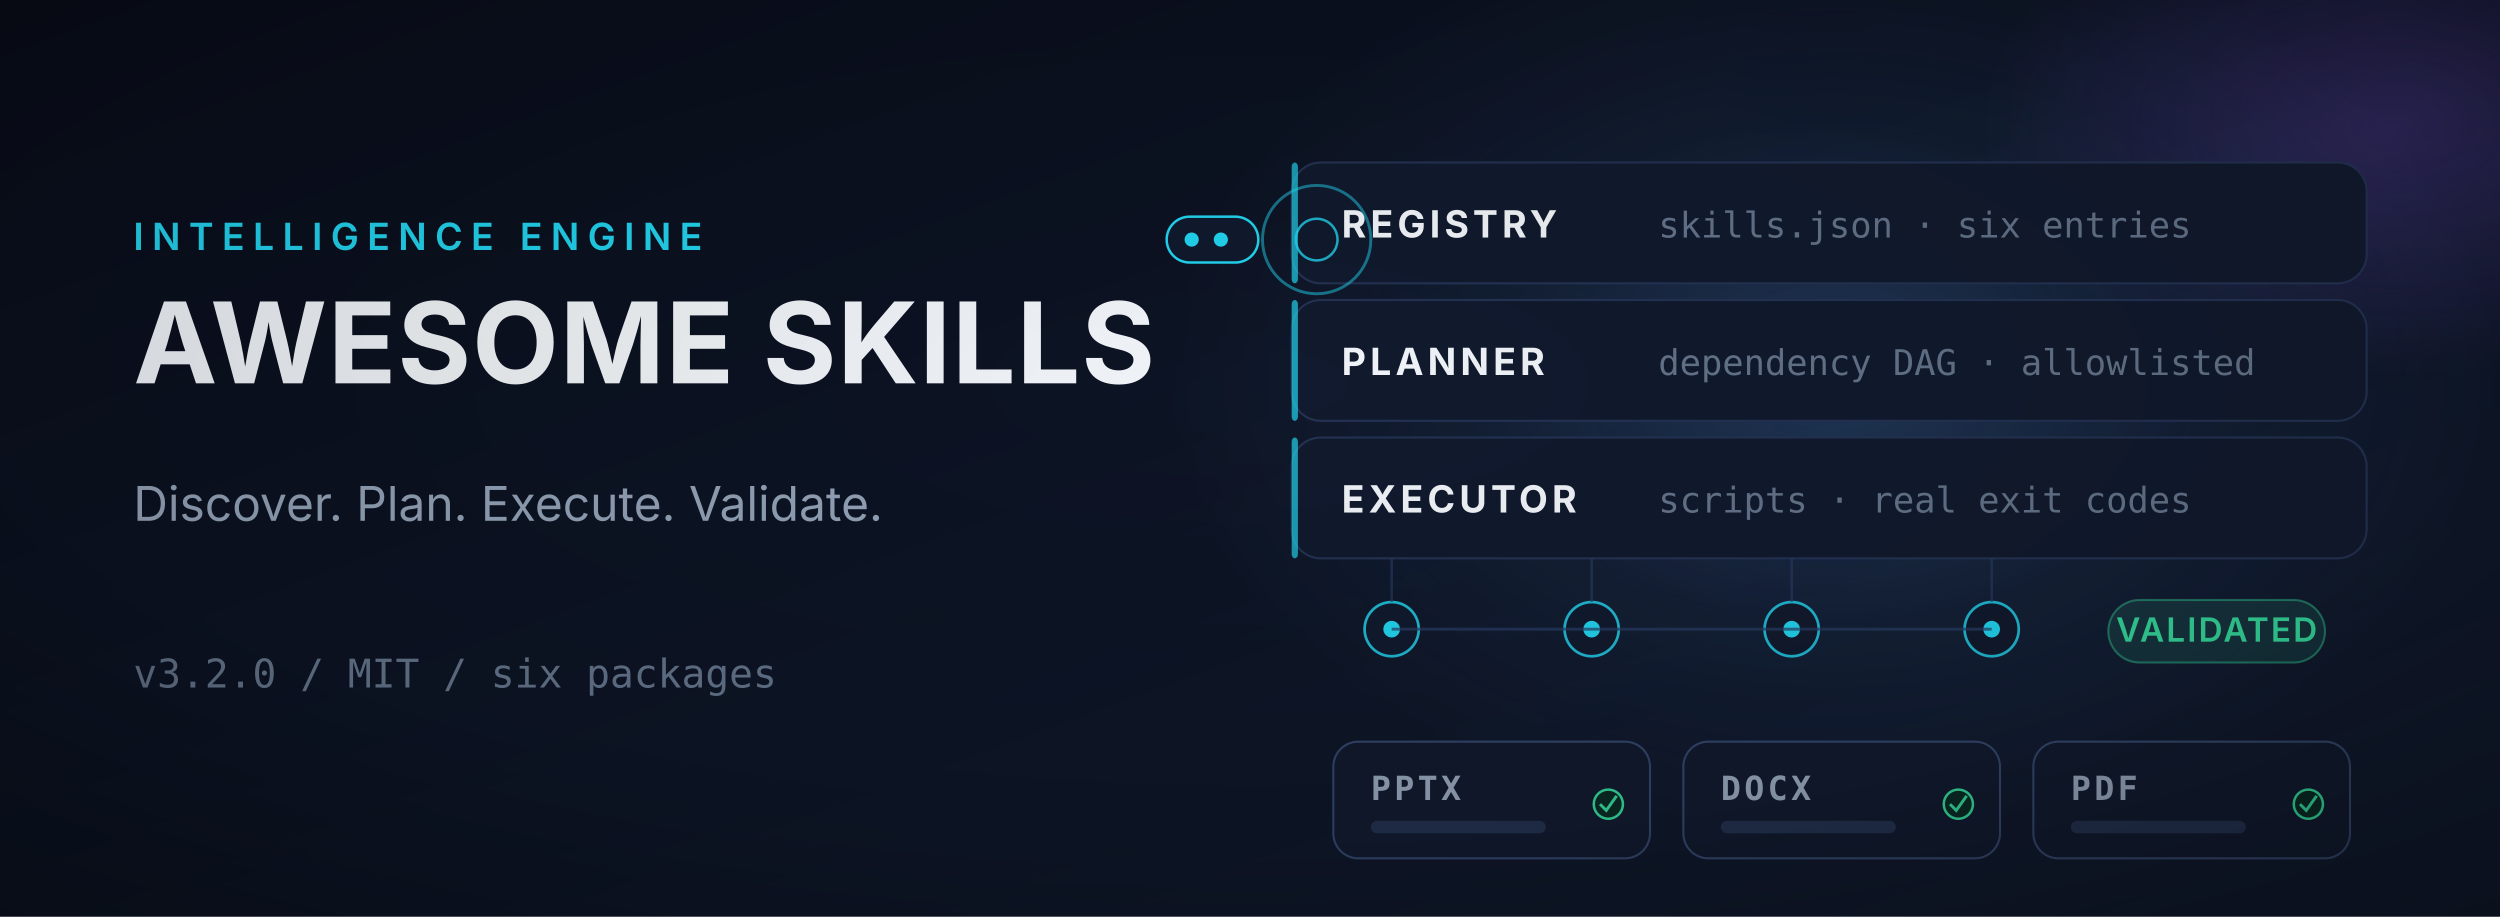
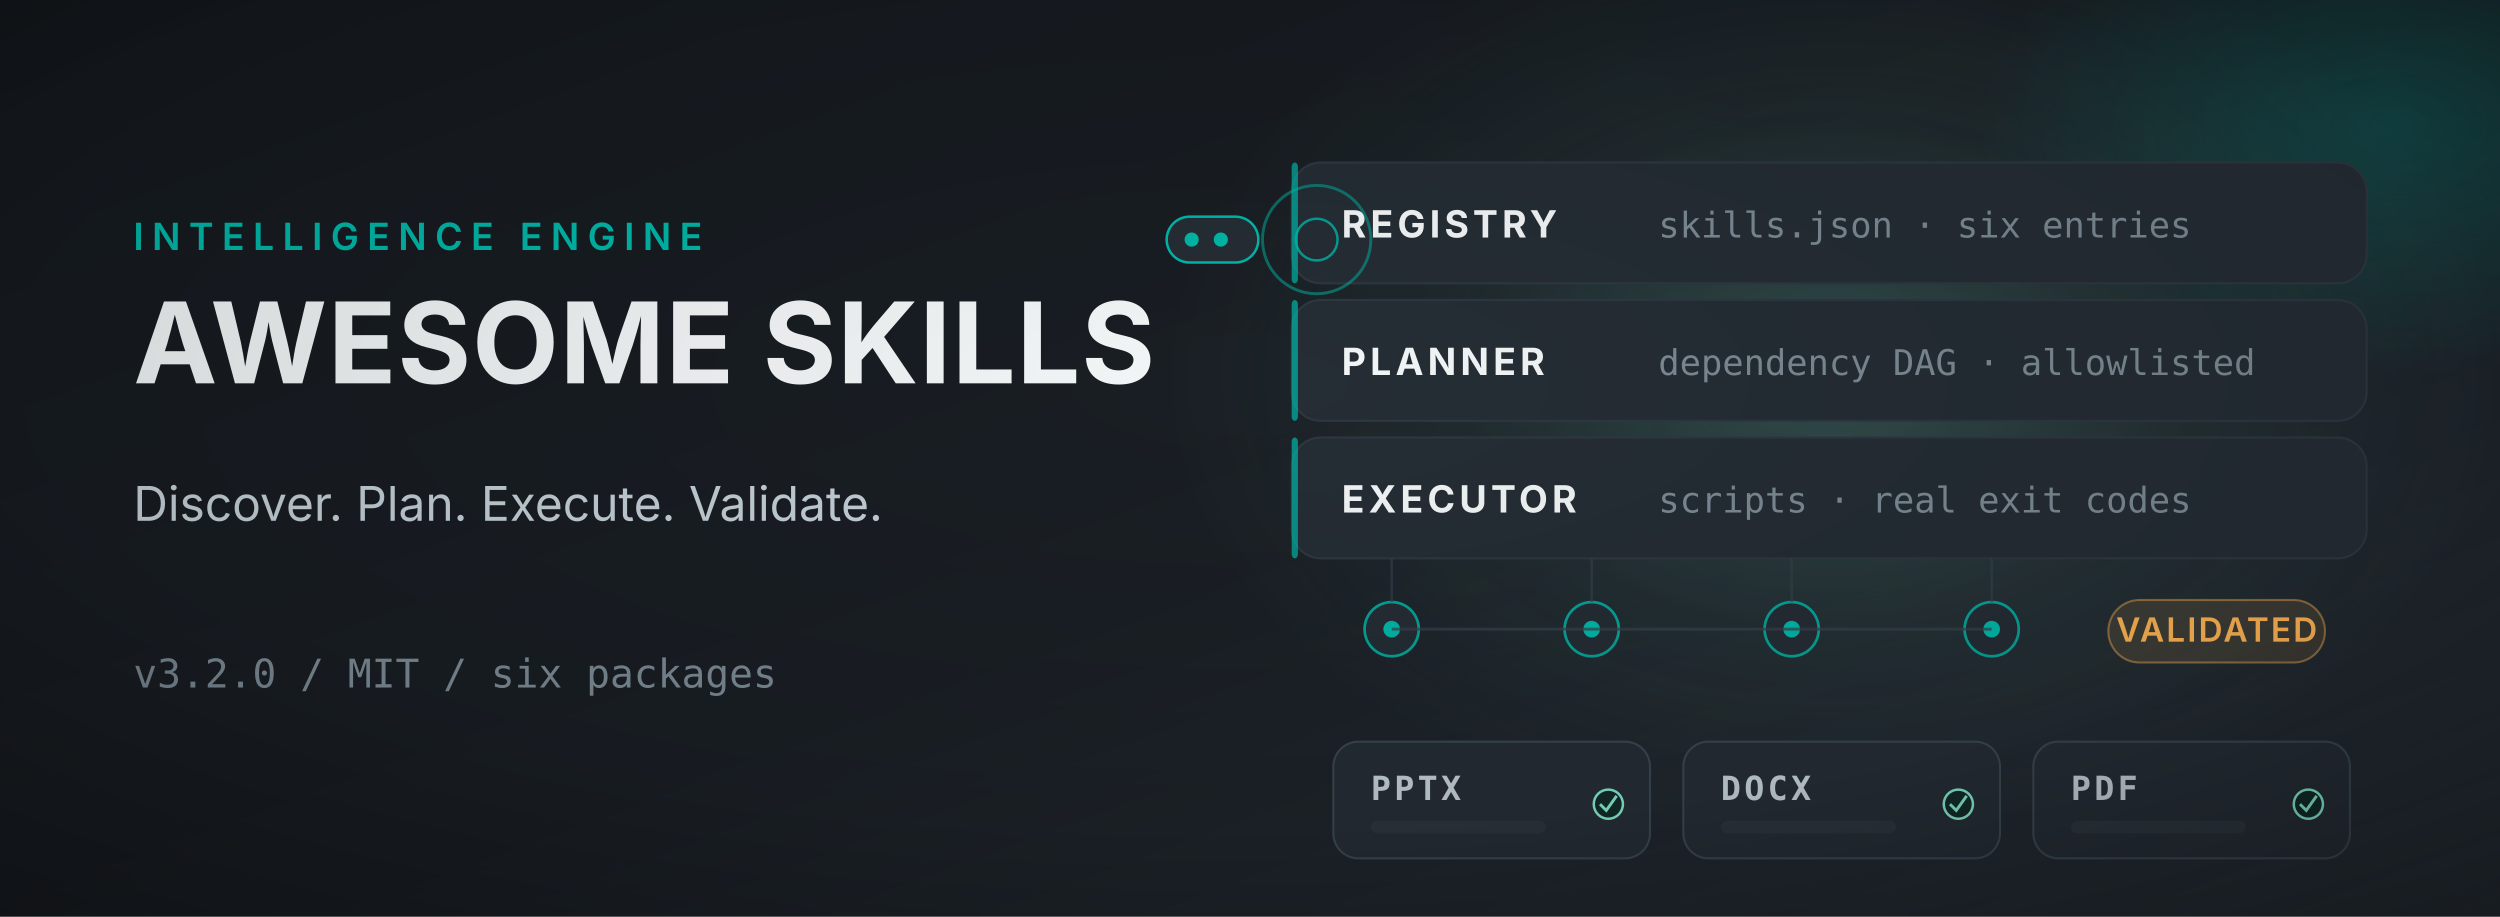
<svg xmlns="http://www.w3.org/2000/svg" width="1200" height="440" viewBox="0 0 1200 440" role="img" aria-labelledby="title-b desc-b">
  <defs>
    <linearGradient id="bg" x1="0" y1="0" x2="1" y2="1">
-       <stop offset="0" stop-color="#090D1A" />
-       <stop offset="0.55" stop-color="#0D1526" />
-       <stop offset="1" stop-color="#111A2E" />
+       <stop offset="0" stop-color="#15191E" />
+       <stop offset="0.55" stop-color="#1A1F25" />
+       <stop offset="1" stop-color="#252D35" />
    </linearGradient>
    <radialGradient id="halo" cx="0.5" cy="0.5" r="0.5">
-       <stop offset="0" stop-color="#60A5FA" stop-opacity="0.30" />
-       <stop offset="0.55" stop-color="#60A5FA" stop-opacity="0.08" />
-       <stop offset="1" stop-color="#60A5FA" stop-opacity="0" />
+       <stop offset="0" stop-color="#83E6CE" stop-opacity="0.30" />
+       <stop offset="0.55" stop-color="#83E6CE" stop-opacity="0.08" />
+       <stop offset="1" stop-color="#83E6CE" stop-opacity="0" />
    </radialGradient>
    <radialGradient id="violetHalo" cx="0.5" cy="0.5" r="0.5">
-       <stop offset="0" stop-color="#8B5CF6" stop-opacity="0.38" />
-       <stop offset="1" stop-color="#8B5CF6" stop-opacity="0" />
+       <stop offset="0" stop-color="#00B8A9" stop-opacity="0.38" />
+       <stop offset="1" stop-color="#00B8A9" stop-opacity="0" />
    </radialGradient>
    <radialGradient id="vignette" cx="0.5" cy="0.42" r="0.78">
      <stop offset="0" stop-color="#000000" stop-opacity="0" />
      <stop offset="0.62" stop-color="#000000" stop-opacity="0.12" />
      <stop offset="1" stop-color="#000000" stop-opacity="0.40" />
    </radialGradient>
    <linearGradient id="coreGrad" x1="0" y1="0" x2="1" y2="1">
-       <stop offset="0" stop-color="#60A5FA" />
-       <stop offset="0.55" stop-color="#8B5CF6" />
-       <stop offset="1" stop-color="#22D3EE" />
+       <stop offset="0" stop-color="#83E6CE" />
+       <stop offset="0.55" stop-color="#00B8A9" />
+       <stop offset="1" stop-color="#00B8A9" />
    </linearGradient>
    <linearGradient id="edge" x1="0" y1="0" x2="1" y2="0">
-       <stop offset="0" stop-color="#60A5FA" stop-opacity="0" />
-       <stop offset="0.5" stop-color="#22D3EE" stop-opacity="0.85" />
-       <stop offset="1" stop-color="#8B5CF6" stop-opacity="0" />
+       <stop offset="0" stop-color="#83E6CE" stop-opacity="0" />
+       <stop offset="0.5" stop-color="#00B8A9" stop-opacity="0.85" />
+       <stop offset="1" stop-color="#00B8A9" stop-opacity="0" />
    </linearGradient>
  </defs>
  <rect width="1200" height="440" fill="url(#bg)" />
  <g id="title-block">
-     <text x="64" y="120" font-size="18" fill="#22D3EE" font-weight="600" letter-spacing="4" font-family="-apple-system,BlinkMacSystemFont,'Segoe UI',PingFang SC,sans-serif">INTELLIGENCE ENGINE</text>
-     <text x="64" y="184" font-size="54" fill="#F1F5F9" font-weight="700" letter-spacing="0.5" font-family="-apple-system,BlinkMacSystemFont,'Segoe UI',PingFang SC,sans-serif">AWESOME SKILLS</text>
+     <text x="64" y="120" font-size="18" fill="#00B8A9" font-weight="600" letter-spacing="4" font-family="-apple-system,BlinkMacSystemFont,'Segoe UI',PingFang SC,sans-serif">INTELLIGENCE ENGINE</text>
+     <text x="64" y="184" font-size="54" fill="#F4F7F8" font-weight="700" letter-spacing="0.5" font-family="-apple-system,BlinkMacSystemFont,'Segoe UI',PingFang SC,sans-serif">AWESOME SKILLS</text>
    <path d="M64 210H214" stroke="url(#edge)" stroke-width="2" />
-     <text x="64" y="250" font-size="23" fill="#94A3B8" font-weight="400" font-family="-apple-system,BlinkMacSystemFont,'Segoe UI',PingFang SC,sans-serif">Discover. Plan. Execute. Validate.</text>
-     <text x="64" y="330" font-size="19" fill="#64748B" font-weight="400" font-family="ui-monospace,SFMono-Regular,Consolas,monospace">v3.2.0  /  MIT  /  six packages</text>
+     <text x="64" y="250" font-size="23" fill="#C5D0D8" font-weight="400" font-family="-apple-system,BlinkMacSystemFont,'Segoe UI',PingFang SC,sans-serif">Discover. Plan. Execute. Validate.</text>
+     <text x="64" y="330" font-size="19" fill="#7C8B96" font-weight="400" font-family="ui-monospace,SFMono-Regular,Consolas,monospace">v3.2.0  /  MIT  /  six packages</text>
  </g>
  <ellipse cx="880" cy="180" rx="320" ry="220" fill="url(#halo)" opacity="0.8" />
  <ellipse cx="1150" cy="60" rx="200" ry="120" fill="url(#violetHalo)" opacity="0.7" />
-   <rect x="620" y="78" width="516" height="58" rx="14" fill="#111A2E" stroke="#243253" stroke-width="1" />
-   <rect x="620" y="78" width="3" height="58" rx="2" fill="#22D3EE" opacity="0.7" />
-   <text x="644" y="114" font-size="18" fill="#F1F5F9" font-weight="700" letter-spacing="2" font-family="-apple-system,BlinkMacSystemFont,'Segoe UI',PingFang SC,sans-serif">REGISTRY</text>
-   <text x="796" y="114" font-size="17" fill="#64748B" font-weight="400" font-family="ui-monospace,SFMono-Regular,Consolas,monospace">skills.json · six entries</text>
-   <rect x="620" y="144" width="516" height="58" rx="14" fill="#111A2E" stroke="#243253" stroke-width="1" />
-   <rect x="620" y="144" width="3" height="58" rx="2" fill="#22D3EE" opacity="0.7" />
-   <text x="644" y="180" font-size="18" fill="#F1F5F9" font-weight="700" letter-spacing="2" font-family="-apple-system,BlinkMacSystemFont,'Segoe UI',PingFang SC,sans-serif">PLANNER</text>
-   <text x="796" y="180" font-size="17" fill="#64748B" font-weight="400" font-family="ui-monospace,SFMono-Regular,Consolas,monospace">dependency DAG · allowlisted</text>
-   <rect x="620" y="210" width="516" height="58" rx="14" fill="#111A2E" stroke="#243253" stroke-width="1" />
-   <rect x="620" y="210" width="3" height="58" rx="2" fill="#22D3EE" opacity="0.7" />
-   <text x="644" y="246" font-size="18" fill="#F1F5F9" font-weight="700" letter-spacing="2" font-family="-apple-system,BlinkMacSystemFont,'Segoe UI',PingFang SC,sans-serif">EXECUTOR</text>
-   <text x="796" y="246" font-size="17" fill="#64748B" font-weight="400" font-family="ui-monospace,SFMono-Regular,Consolas,monospace">scripts · real exit codes</text>
+   <rect x="620" y="78" width="516" height="58" rx="14" fill="#252D35" stroke="#2E3841" stroke-width="1" />
+   <rect x="620" y="78" width="3" height="58" rx="2" fill="#00B8A9" opacity="0.7" />
+   <text x="644" y="114" font-size="18" fill="#F4F7F8" font-weight="700" letter-spacing="2" font-family="-apple-system,BlinkMacSystemFont,'Segoe UI',PingFang SC,sans-serif">REGISTRY</text>
+   <text x="796" y="114" font-size="17" fill="#7C8B96" font-weight="400" font-family="ui-monospace,SFMono-Regular,Consolas,monospace">skills.json · six entries</text>
+   <rect x="620" y="144" width="516" height="58" rx="14" fill="#252D35" stroke="#2E3841" stroke-width="1" />
+   <rect x="620" y="144" width="3" height="58" rx="2" fill="#00B8A9" opacity="0.7" />
+   <text x="644" y="180" font-size="18" fill="#F4F7F8" font-weight="700" letter-spacing="2" font-family="-apple-system,BlinkMacSystemFont,'Segoe UI',PingFang SC,sans-serif">PLANNER</text>
+   <text x="796" y="180" font-size="17" fill="#7C8B96" font-weight="400" font-family="ui-monospace,SFMono-Regular,Consolas,monospace">dependency DAG · allowlisted</text>
+   <rect x="620" y="210" width="516" height="58" rx="14" fill="#252D35" stroke="#2E3841" stroke-width="1" />
+   <rect x="620" y="210" width="3" height="58" rx="2" fill="#00B8A9" opacity="0.7" />
+   <text x="644" y="246" font-size="18" fill="#F4F7F8" font-weight="700" letter-spacing="2" font-family="-apple-system,BlinkMacSystemFont,'Segoe UI',PingFang SC,sans-serif">EXECUTOR</text>
+   <text x="796" y="246" font-size="17" fill="#7C8B96" font-weight="400" font-family="ui-monospace,SFMono-Regular,Consolas,monospace">scripts · real exit codes</text>
  <g id="packet">
-     <rect x="560" y="104" width="44" height="22" rx="11" fill="#111A2E" stroke="#22D3EE" stroke-width="1.2" />
-     <circle cx="572" cy="115" r="3.4" fill="#22D3EE" />
-     <circle cx="586" cy="115" r="3.4" fill="#22D3EE" />
+     <rect x="560" y="104" width="44" height="22" rx="11" fill="#252D35" stroke="#00B8A9" stroke-width="1.2" />
+     <circle cx="572" cy="115" r="3.4" fill="#00B8A9" />
+     <circle cx="586" cy="115" r="3.4" fill="#00B8A9" />
  </g>
  <g id="registry-ping">
-     <circle cx="632" cy="115" r="26" fill="none" stroke="#22D3EE" stroke-width="1.4" stroke-opacity="0.5" />
-     <circle cx="632" cy="115" r="10" fill="none" stroke="#22D3EE" stroke-width="1.2" stroke-opacity="0.8" />
+     <circle cx="632" cy="115" r="26" fill="none" stroke="#00B8A9" stroke-width="1.4" stroke-opacity="0.5" />
+     <circle cx="632" cy="115" r="10" fill="none" stroke="#00B8A9" stroke-width="1.2" stroke-opacity="0.8" />
  </g>
  <g id="node-1">
-     <circle cx="668" cy="302" r="13" fill="#111A2E" stroke="#22D3EE" stroke-width="1.3" stroke-opacity="0.85" />
-     <circle cx="668" cy="302" r="4" fill="#22D3EE" />
+     <circle cx="668" cy="302" r="13" fill="#252D35" stroke="#00B8A9" stroke-width="1.3" stroke-opacity="0.85" />
+     <circle cx="668" cy="302" r="4" fill="#00B8A9" />
  </g>
  <g id="node-2">
-     <circle cx="764" cy="302" r="13" fill="#111A2E" stroke="#22D3EE" stroke-width="1.3" stroke-opacity="0.85" />
-     <circle cx="764" cy="302" r="4" fill="#22D3EE" />
+     <circle cx="764" cy="302" r="13" fill="#252D35" stroke="#00B8A9" stroke-width="1.3" stroke-opacity="0.85" />
+     <circle cx="764" cy="302" r="4" fill="#00B8A9" />
  </g>
  <g id="node-3">
-     <circle cx="860" cy="302" r="13" fill="#111A2E" stroke="#22D3EE" stroke-width="1.3" stroke-opacity="0.85" />
-     <circle cx="860" cy="302" r="4" fill="#22D3EE" />
+     <circle cx="860" cy="302" r="13" fill="#252D35" stroke="#00B8A9" stroke-width="1.3" stroke-opacity="0.85" />
+     <circle cx="860" cy="302" r="4" fill="#00B8A9" />
  </g>
  <g id="node-4">
-     <circle cx="956" cy="302" r="13" fill="#111A2E" stroke="#22D3EE" stroke-width="1.3" stroke-opacity="0.85" />
-     <circle cx="956" cy="302" r="4" fill="#22D3EE" />
+     <circle cx="956" cy="302" r="13" fill="#252D35" stroke="#00B8A9" stroke-width="1.3" stroke-opacity="0.85" />
+     <circle cx="956" cy="302" r="4" fill="#00B8A9" />
  </g>
  <g id="flow">
-     <path d="M668 302L956 302" fill="none" stroke="#2A3E66" stroke-width="1.4" stroke-opacity="0.7" />
-     <path d="M668 268L668 289" fill="none" stroke="#2A3E66" stroke-width="1.2" stroke-opacity="0.6" />
-     <path d="M764 268L764 289" fill="none" stroke="#2A3E66" stroke-width="1.2" stroke-opacity="0.6" />
-     <path d="M860 268L860 289" fill="none" stroke="#2A3E66" stroke-width="1.2" stroke-opacity="0.6" />
-     <path d="M956 268L956 289" fill="none" stroke="#2A3E66" stroke-width="1.2" stroke-opacity="0.6" />
+     <path d="M668 302L956 302" fill="none" stroke="#38444E" stroke-width="1.4" stroke-opacity="0.7" />
+     <path d="M668 268L668 289" fill="none" stroke="#38444E" stroke-width="1.2" stroke-opacity="0.6" />
+     <path d="M764 268L764 289" fill="none" stroke="#38444E" stroke-width="1.2" stroke-opacity="0.6" />
+     <path d="M860 268L860 289" fill="none" stroke="#38444E" stroke-width="1.2" stroke-opacity="0.6" />
+     <path d="M956 268L956 289" fill="none" stroke="#38444E" stroke-width="1.2" stroke-opacity="0.6" />
  </g>
  <g id="validated">
    <g>
-       <rect x="1012" y="288" width="104" height="30" rx="15" fill="#34D399" fill-opacity="0.12" stroke="#34D399" stroke-opacity="0.45" />
-       <text x="1064" y="308" font-size="16" fill="#34D399" font-weight="600" text-anchor="middle" letter-spacing="1" font-family="-apple-system,BlinkMacSystemFont,'Segoe UI',PingFang SC,sans-serif">VALIDATED</text>
+       <rect x="1012" y="288" width="104" height="30" rx="15" fill="#FFB454" fill-opacity="0.12" stroke="#FFB454" stroke-opacity="0.45" />
+       <text x="1064" y="308" font-size="16" fill="#FFB454" font-weight="600" text-anchor="middle" letter-spacing="1" font-family="-apple-system,BlinkMacSystemFont,'Segoe UI',PingFang SC,sans-serif">VALIDATED</text>
    </g>
  </g>
  <g id="deliverables">
-     <rect x="640" y="356" width="152" height="56" rx="12" fill="#111A2E" stroke="#33456B" stroke-width="1" />
-     <text x="658" y="384" font-size="16" fill="#94A3B8" font-weight="700" letter-spacing="1.6" font-family="ui-monospace,SFMono-Regular,Consolas,monospace">PPTX</text>
-     <rect x="658" y="394" width="84" height="6" rx="3" fill="#22304D" />
-     <circle cx="772" cy="386" r="7" fill="#0B2A24" stroke="#34D399" stroke-width="1.2" />
-     <path d="M768 386L771 389L776 382" fill="none" stroke="#34D399" stroke-width="1.4" />
-     <rect x="808" y="356" width="152" height="56" rx="12" fill="#111A2E" stroke="#33456B" stroke-width="1" />
-     <text x="826" y="384" font-size="16" fill="#94A3B8" font-weight="700" letter-spacing="1.6" font-family="ui-monospace,SFMono-Regular,Consolas,monospace">DOCX</text>
-     <rect x="826" y="394" width="84" height="6" rx="3" fill="#22304D" />
-     <circle cx="940" cy="386" r="7" fill="#0B2A24" stroke="#34D399" stroke-width="1.2" />
-     <path d="M936 386L939 389L944 382" fill="none" stroke="#34D399" stroke-width="1.4" />
-     <rect x="976" y="356" width="152" height="56" rx="12" fill="#111A2E" stroke="#33456B" stroke-width="1" />
-     <text x="994" y="384" font-size="16" fill="#94A3B8" font-weight="700" letter-spacing="1.6" font-family="ui-monospace,SFMono-Regular,Consolas,monospace">PDF</text>
-     <rect x="994" y="394" width="84" height="6" rx="3" fill="#22304D" />
-     <circle cx="1108" cy="386" r="7" fill="#0B2A24" stroke="#34D399" stroke-width="1.2" />
-     <path d="M1104 386L1107 389L1112 382" fill="none" stroke="#34D399" stroke-width="1.4" />
+     <rect x="640" y="356" width="152" height="56" rx="12" fill="#252D35" stroke="#3A4750" stroke-width="1" />
+     <text x="658" y="384" font-size="16" fill="#C5D0D8" font-weight="700" letter-spacing="1.6" font-family="ui-monospace,SFMono-Regular,Consolas,monospace">PPTX</text>
+     <rect x="658" y="394" width="84" height="6" rx="3" fill="#2C353D" />
+     <circle cx="772" cy="386" r="7" fill="#132B27" stroke="#83E6CE" stroke-width="1.2" />
+     <path d="M768 386L771 389L776 382" fill="none" stroke="#83E6CE" stroke-width="1.4" />
+     <rect x="808" y="356" width="152" height="56" rx="12" fill="#252D35" stroke="#3A4750" stroke-width="1" />
+     <text x="826" y="384" font-size="16" fill="#C5D0D8" font-weight="700" letter-spacing="1.6" font-family="ui-monospace,SFMono-Regular,Consolas,monospace">DOCX</text>
+     <rect x="826" y="394" width="84" height="6" rx="3" fill="#2C353D" />
+     <circle cx="940" cy="386" r="7" fill="#132B27" stroke="#83E6CE" stroke-width="1.2" />
+     <path d="M936 386L939 389L944 382" fill="none" stroke="#83E6CE" stroke-width="1.4" />
+     <rect x="976" y="356" width="152" height="56" rx="12" fill="#252D35" stroke="#3A4750" stroke-width="1" />
+     <text x="994" y="384" font-size="16" fill="#C5D0D8" font-weight="700" letter-spacing="1.6" font-family="ui-monospace,SFMono-Regular,Consolas,monospace">PDF</text>
+     <rect x="994" y="394" width="84" height="6" rx="3" fill="#2C353D" />
+     <circle cx="1108" cy="386" r="7" fill="#132B27" stroke="#83E6CE" stroke-width="1.2" />
+     <path d="M1104 386L1107 389L1112 382" fill="none" stroke="#83E6CE" stroke-width="1.4" />
  </g>
  <rect width="1200" height="440" fill="url(#vignette)" />
</svg>
